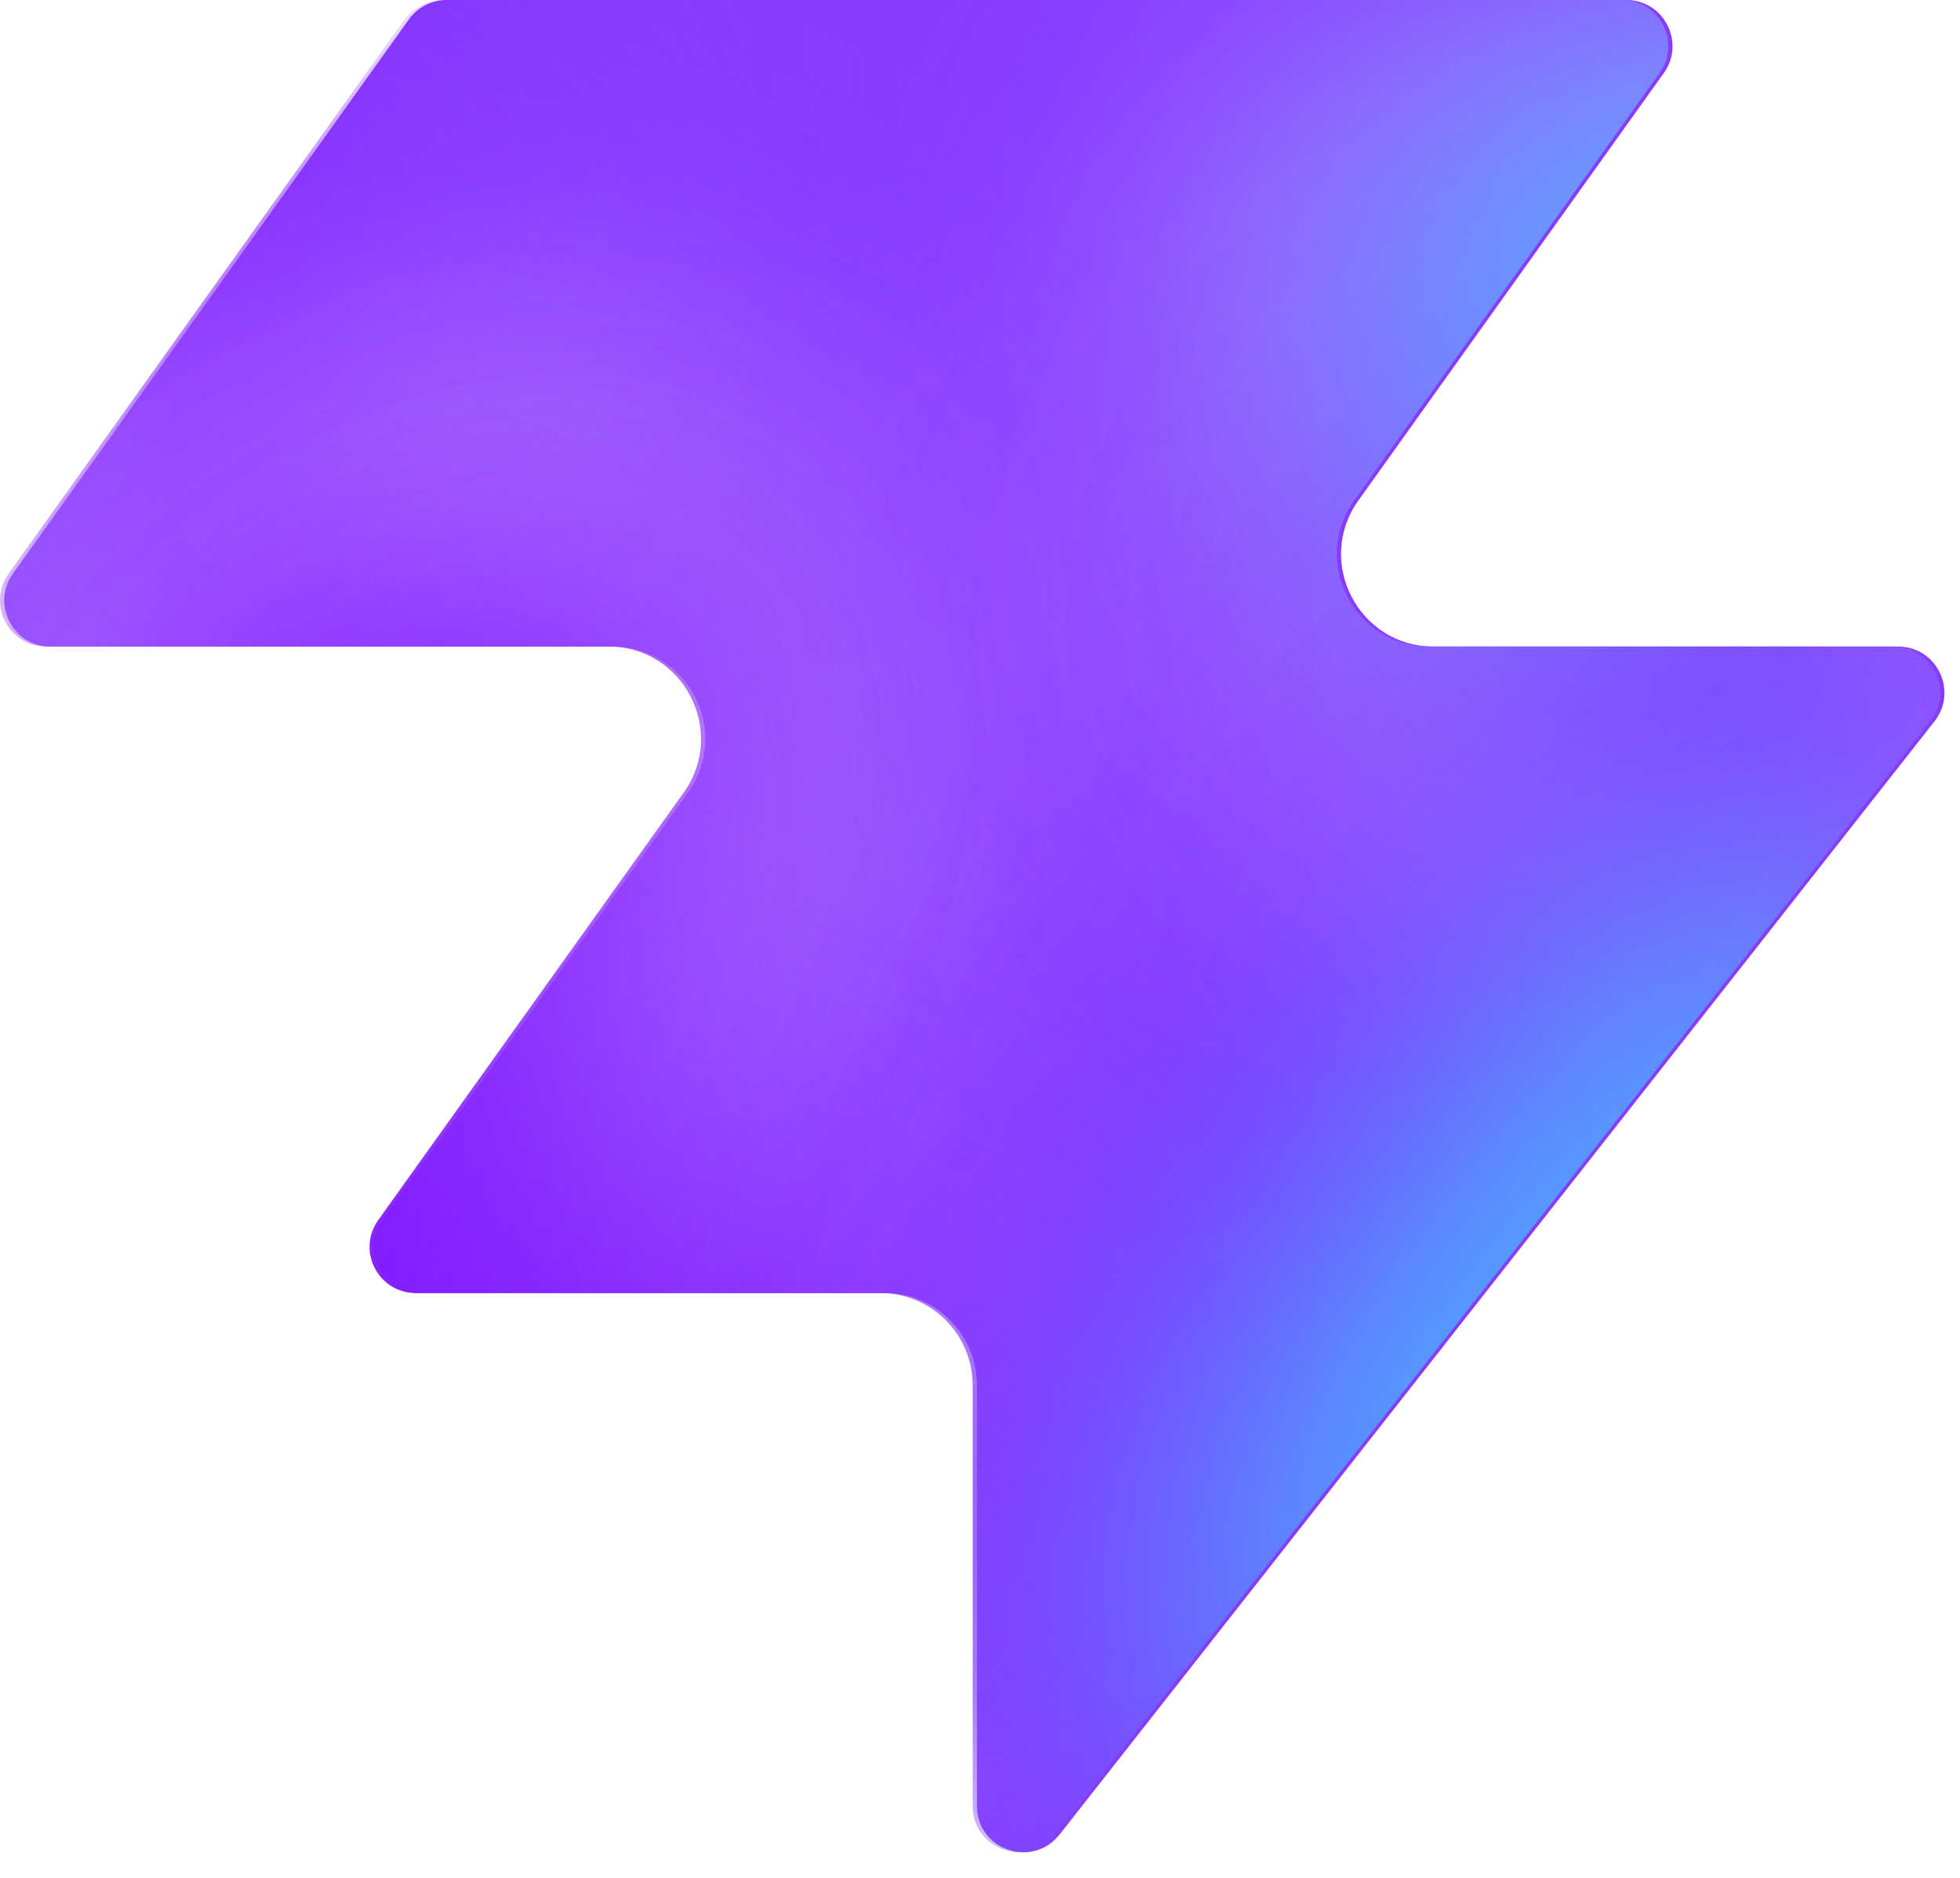
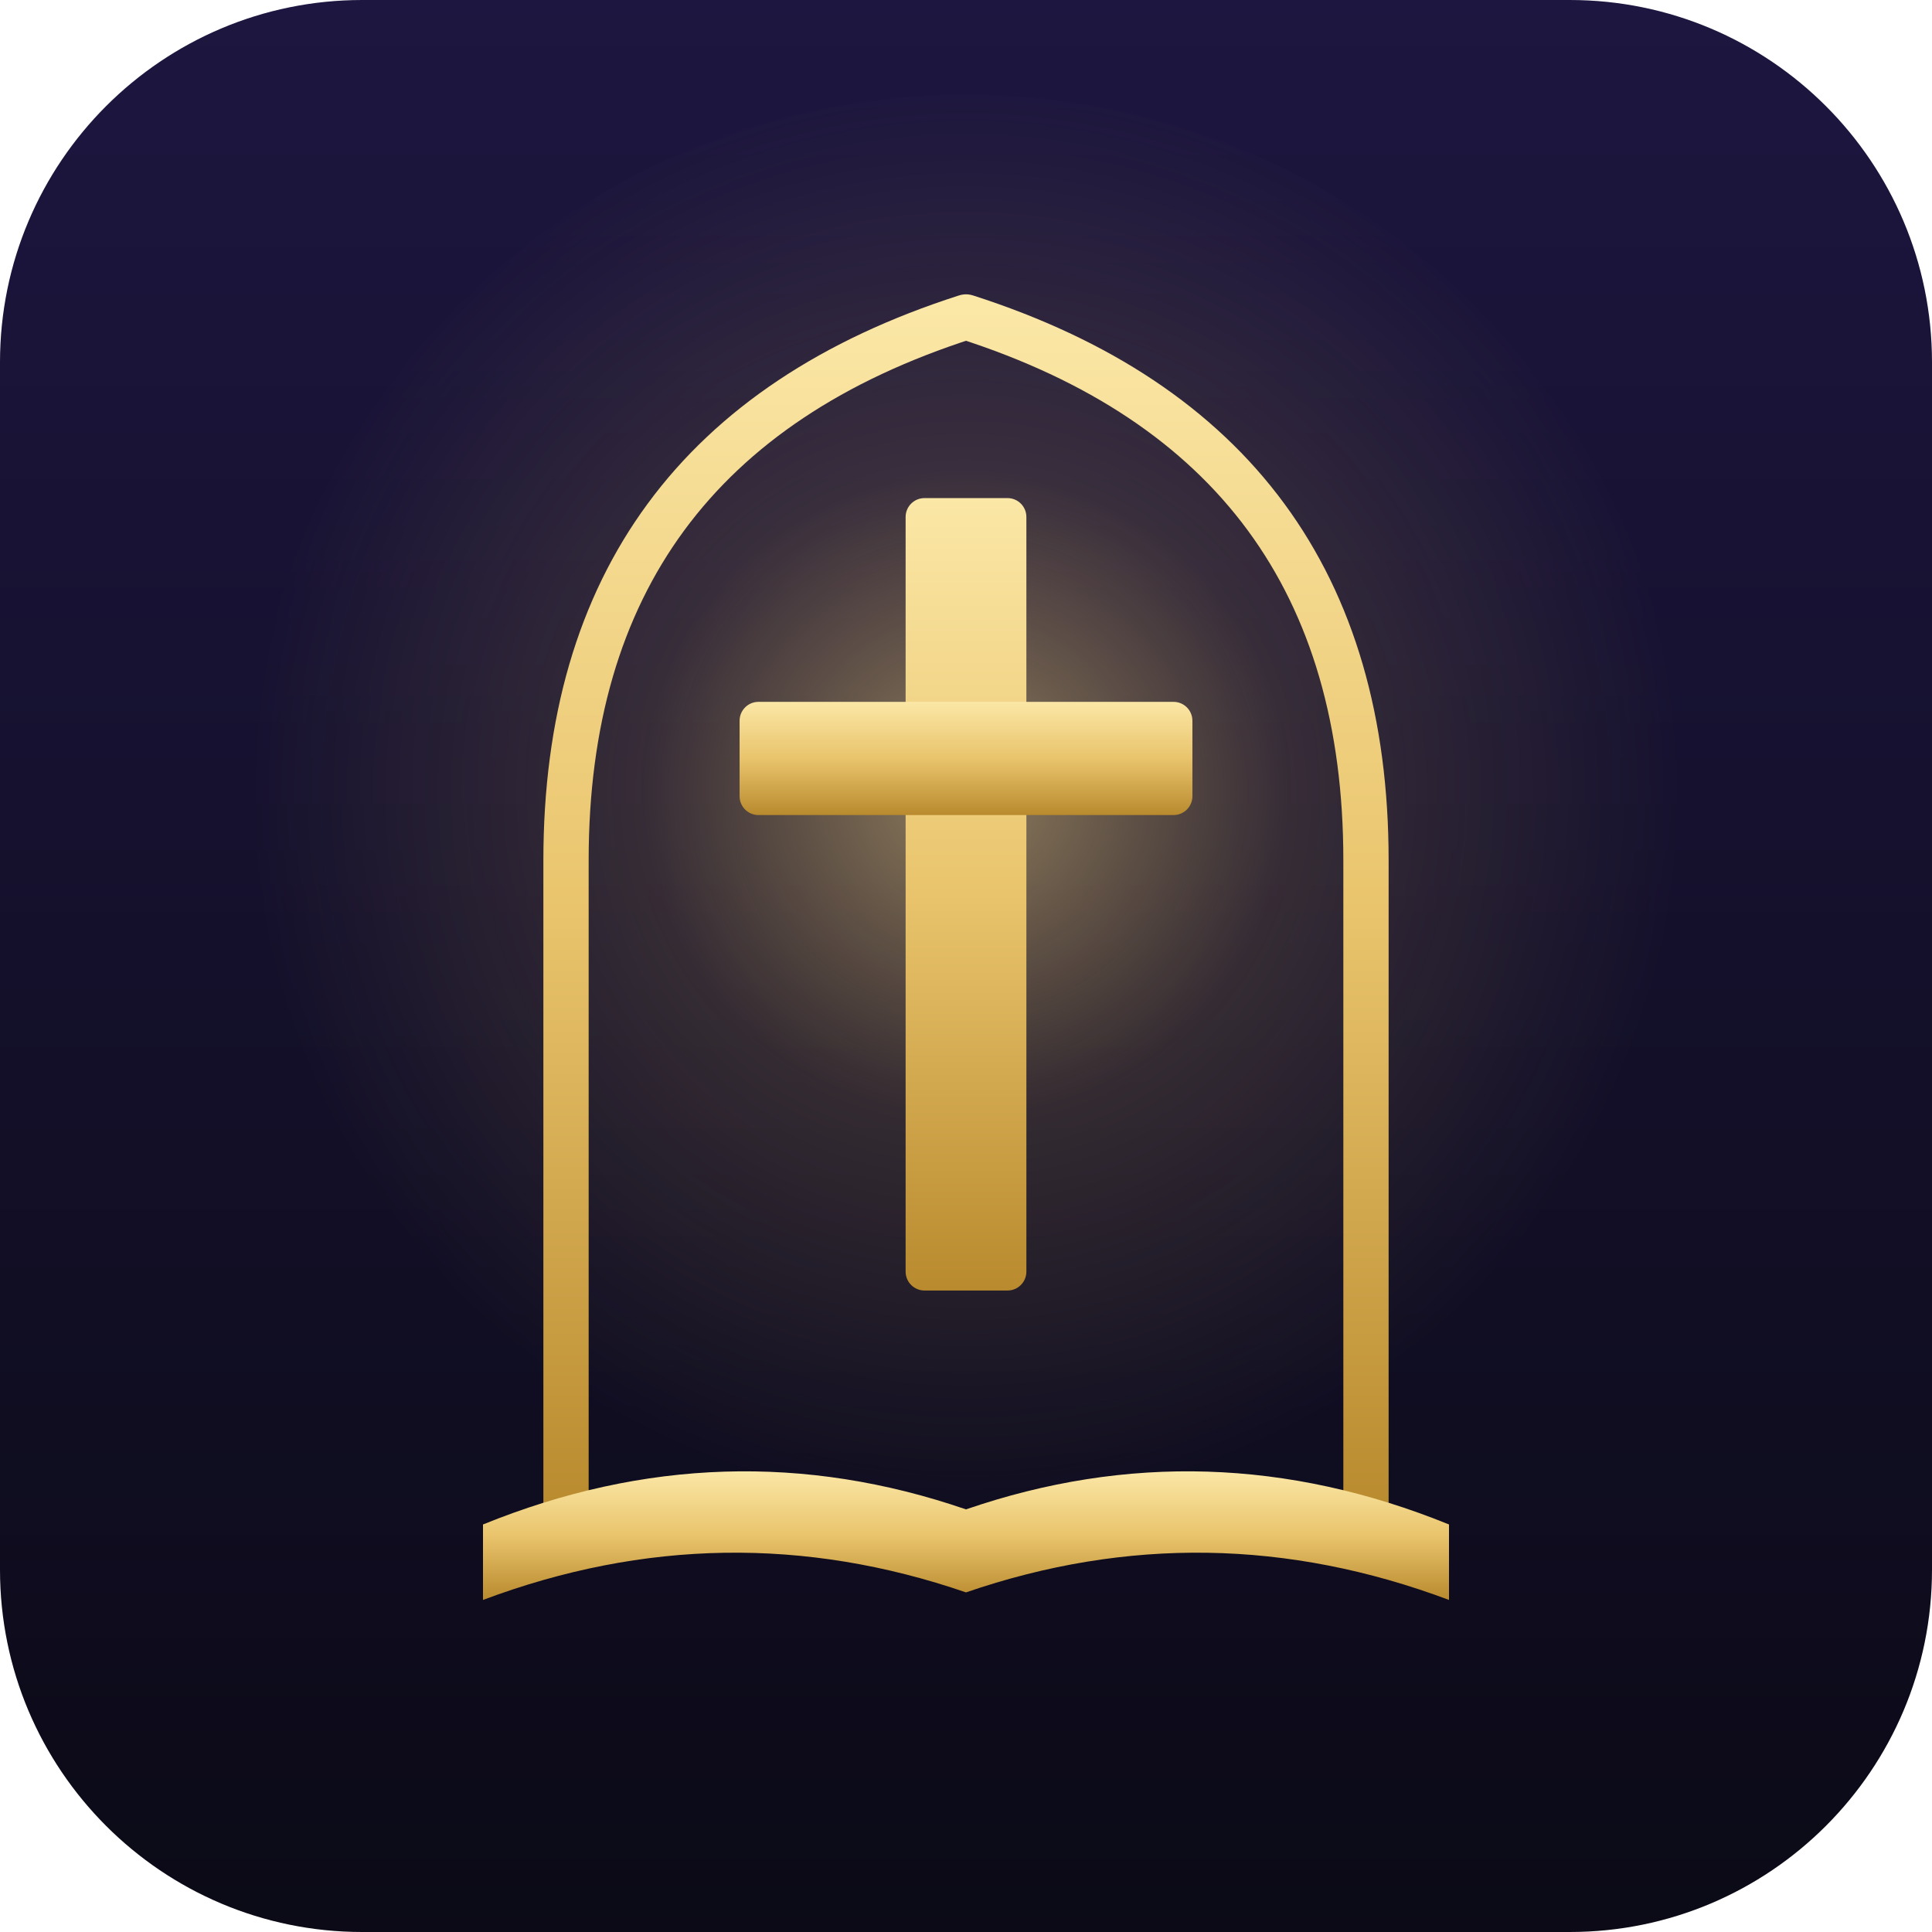
- <svg xmlns="http://www.w3.org/2000/svg" width="48" height="46" fill="none" viewBox="0 0 48 46">
-   <path fill="#863bff" d="M25.946 44.938c-.664.845-2.021.375-2.021-.698V33.937a2.26 2.26 0 0 0-2.262-2.262H10.287c-.92 0-1.456-1.04-.92-1.788l7.48-10.471c1.07-1.497 0-3.578-1.842-3.578H1.237c-.92 0-1.456-1.04-.92-1.788L10.013.474c.214-.297.556-.474.92-.474h28.894c.92 0 1.456 1.04.92 1.788l-7.48 10.471c-1.07 1.498 0 3.579 1.842 3.579h11.377c.943 0 1.473 1.088.89 1.83L25.947 44.94z" style="fill:#863bff;fill:color(display-p3 .525 .23 1);fill-opacity:1" />
-   <mask id="a" width="48" height="46" x="0" y="0" maskUnits="userSpaceOnUse" style="mask-type:alpha">
-     <path fill="#000" d="M25.842 44.938c-.664.844-2.021.375-2.021-.698V33.937a2.26 2.26 0 0 0-2.262-2.262H10.183c-.92 0-1.456-1.04-.92-1.788l7.48-10.471c1.07-1.498 0-3.579-1.842-3.579H1.133c-.92 0-1.456-1.04-.92-1.787L9.91.473c.214-.297.556-.474.92-.474h28.894c.92 0 1.456 1.04.92 1.788l-7.48 10.471c-1.07 1.498 0 3.578 1.842 3.578h11.377c.943 0 1.473 1.088.89 1.832L25.843 44.94z" style="fill:#000;fill-opacity:1" />
-   </mask>
-   <g mask="url(#a)">
-     <g filter="url(#b)">
-       <ellipse cx="5.508" cy="14.704" fill="#ede6ff" rx="5.508" ry="14.704" style="fill:#ede6ff;fill:color(display-p3 .927 .903 1);fill-opacity:1" transform="matrix(.00324 1 1 -.00324 -4.47 31.516)" />
-     </g>
-     <g filter="url(#c)">
-       <ellipse cx="10.399" cy="29.851" fill="#ede6ff" rx="10.399" ry="29.851" style="fill:#ede6ff;fill:color(display-p3 .927 .903 1);fill-opacity:1" transform="matrix(.00324 1 1 -.00324 -39.328 7.883)" />
-     </g>
-     <g filter="url(#d)">
-       <ellipse cx="5.508" cy="30.487" fill="#7e14ff" rx="5.508" ry="30.487" style="fill:#7e14ff;fill:color(display-p3 .492 .077 1);fill-opacity:1" transform="rotate(89.814 -25.913 -14.639)scale(1 -1)" />
-     </g>
-     <g filter="url(#e)">
-       <ellipse cx="5.508" cy="30.599" fill="#7e14ff" rx="5.508" ry="30.599" style="fill:#7e14ff;fill:color(display-p3 .492 .077 1);fill-opacity:1" transform="rotate(89.814 -32.644 -3.334)scale(1 -1)" />
-     </g>
-     <g filter="url(#f)">
-       <ellipse cx="5.508" cy="30.599" fill="#7e14ff" rx="5.508" ry="30.599" style="fill:#7e14ff;fill:color(display-p3 .492 .077 1);fill-opacity:1" transform="matrix(.00324 1 1 -.00324 -34.34 30.47)" />
-     </g>
-     <g filter="url(#g)">
-       <ellipse cx="14.072" cy="22.078" fill="#ede6ff" rx="14.072" ry="22.078" style="fill:#ede6ff;fill:color(display-p3 .927 .903 1);fill-opacity:1" transform="rotate(93.35 24.506 48.493)scale(-1 1)" />
-     </g>
-     <g filter="url(#h)">
-       <ellipse cx="3.47" cy="21.501" fill="#7e14ff" rx="3.47" ry="21.501" style="fill:#7e14ff;fill:color(display-p3 .492 .077 1);fill-opacity:1" transform="rotate(89.009 28.708 47.59)scale(-1 1)" />
-     </g>
-     <g filter="url(#i)">
-       <ellipse cx="3.47" cy="21.501" fill="#7e14ff" rx="3.47" ry="21.501" style="fill:#7e14ff;fill:color(display-p3 .492 .077 1);fill-opacity:1" transform="rotate(89.009 28.708 47.59)scale(-1 1)" />
-     </g>
-     <g filter="url(#j)">
-       <ellipse cx=".387" cy="8.972" fill="#7e14ff" rx="4.407" ry="29.108" style="fill:#7e14ff;fill:color(display-p3 .492 .077 1);fill-opacity:1" transform="rotate(39.51 .387 8.972)" />
-     </g>
-     <g filter="url(#k)">
-       <ellipse cx="47.523" cy="-6.092" fill="#7e14ff" rx="4.407" ry="29.108" style="fill:#7e14ff;fill:color(display-p3 .492 .077 1);fill-opacity:1" transform="rotate(37.892 47.523 -6.092)" />
-     </g>
-     <g filter="url(#l)">
-       <ellipse cx="41.412" cy="6.333" fill="#47bfff" rx="5.971" ry="9.665" style="fill:#47bfff;fill:color(display-p3 .28 .748 1);fill-opacity:1" transform="rotate(37.892 41.412 6.333)" />
-     </g>
-     <g filter="url(#m)">
-       <ellipse cx="-1.879" cy="38.332" fill="#7e14ff" rx="4.407" ry="29.108" style="fill:#7e14ff;fill:color(display-p3 .492 .077 1);fill-opacity:1" transform="rotate(37.892 -1.88 38.332)" />
-     </g>
-     <g filter="url(#n)">
-       <ellipse cx="-1.879" cy="38.332" fill="#7e14ff" rx="4.407" ry="29.108" style="fill:#7e14ff;fill:color(display-p3 .492 .077 1);fill-opacity:1" transform="rotate(37.892 -1.88 38.332)" />
-     </g>
-     <g filter="url(#o)">
-       <ellipse cx="35.651" cy="29.907" fill="#7e14ff" rx="4.407" ry="29.108" style="fill:#7e14ff;fill:color(display-p3 .492 .077 1);fill-opacity:1" transform="rotate(37.892 35.651 29.907)" />
-     </g>
-     <g filter="url(#p)">
-       <ellipse cx="38.418" cy="32.4" fill="#47bfff" rx="5.971" ry="15.297" style="fill:#47bfff;fill:color(display-p3 .28 .748 1);fill-opacity:1" transform="rotate(37.892 38.418 32.4)" />
-     </g>
+ <svg xmlns="http://www.w3.org/2000/svg" viewBox="0 0 512 512" width="512" height="512">
+   <defs>
+     <linearGradient id="bg" x1="0" y1="0" x2="0" y2="1">
+       <stop offset="0" stop-color="#1d1640" />
+       <stop offset="1" stop-color="#0b0a16" />
+     </linearGradient>
+     <radialGradient id="halo" cx="256" cy="210" r="190" gradientUnits="userSpaceOnUse">
+       <stop offset="0" stop-color="#f3d584" stop-opacity=".55" />
+       <stop offset=".45" stop-color="#e2bd62" stop-opacity=".16" />
+       <stop offset="1" stop-color="#e2bd62" stop-opacity="0" />
+     </radialGradient>
+     <linearGradient id="gold" x1="0" y1="0" x2="0" y2="1">
+       <stop offset="0" stop-color="#fbe7a6" />
+       <stop offset=".5" stop-color="#e9c46c" />
+       <stop offset="1" stop-color="#b98a2e" />
+     </linearGradient>
+   </defs>
+   <g id="bgl">
+     <rect width="512" height="512" rx="96" fill="url(#bg)" />
  </g>
-   <defs>
-     <filter id="b" width="60.045" height="41.654" x="-19.77" y="16.149" color-interpolation-filters="sRGB" filterUnits="userSpaceOnUse">
-       <feFlood flood-opacity="0" result="BackgroundImageFix" />
-       <feBlend in="SourceGraphic" in2="BackgroundImageFix" result="shape" />
-       <feGaussianBlur result="effect1_foregroundBlur_2002_17158" stdDeviation="7.659" />
-     </filter>
-     <filter id="c" width="90.34" height="51.437" x="-54.613" y="-7.533" color-interpolation-filters="sRGB" filterUnits="userSpaceOnUse">
-       <feFlood flood-opacity="0" result="BackgroundImageFix" />
-       <feBlend in="SourceGraphic" in2="BackgroundImageFix" result="shape" />
-       <feGaussianBlur result="effect1_foregroundBlur_2002_17158" stdDeviation="7.659" />
-     </filter>
-     <filter id="d" width="79.355" height="29.4" x="-49.64" y="2.03" color-interpolation-filters="sRGB" filterUnits="userSpaceOnUse">
-       <feFlood flood-opacity="0" result="BackgroundImageFix" />
-       <feBlend in="SourceGraphic" in2="BackgroundImageFix" result="shape" />
-       <feGaussianBlur result="effect1_foregroundBlur_2002_17158" stdDeviation="4.596" />
-     </filter>
-     <filter id="e" width="79.579" height="29.4" x="-45.045" y="20.029" color-interpolation-filters="sRGB" filterUnits="userSpaceOnUse">
-       <feFlood flood-opacity="0" result="BackgroundImageFix" />
-       <feBlend in="SourceGraphic" in2="BackgroundImageFix" result="shape" />
-       <feGaussianBlur result="effect1_foregroundBlur_2002_17158" stdDeviation="4.596" />
-     </filter>
-     <filter id="f" width="79.579" height="29.4" x="-43.513" y="21.178" color-interpolation-filters="sRGB" filterUnits="userSpaceOnUse">
-       <feFlood flood-opacity="0" result="BackgroundImageFix" />
-       <feBlend in="SourceGraphic" in2="BackgroundImageFix" result="shape" />
-       <feGaussianBlur result="effect1_foregroundBlur_2002_17158" stdDeviation="4.596" />
-     </filter>
-     <filter id="g" width="74.749" height="58.852" x="15.756" y="-17.901" color-interpolation-filters="sRGB" filterUnits="userSpaceOnUse">
-       <feFlood flood-opacity="0" result="BackgroundImageFix" />
-       <feBlend in="SourceGraphic" in2="BackgroundImageFix" result="shape" />
-       <feGaussianBlur result="effect1_foregroundBlur_2002_17158" stdDeviation="7.659" />
-     </filter>
-     <filter id="h" width="61.377" height="25.362" x="23.548" y="2.284" color-interpolation-filters="sRGB" filterUnits="userSpaceOnUse">
-       <feFlood flood-opacity="0" result="BackgroundImageFix" />
-       <feBlend in="SourceGraphic" in2="BackgroundImageFix" result="shape" />
-       <feGaussianBlur result="effect1_foregroundBlur_2002_17158" stdDeviation="4.596" />
-     </filter>
-     <filter id="i" width="61.377" height="25.362" x="23.548" y="2.284" color-interpolation-filters="sRGB" filterUnits="userSpaceOnUse">
-       <feFlood flood-opacity="0" result="BackgroundImageFix" />
-       <feBlend in="SourceGraphic" in2="BackgroundImageFix" result="shape" />
-       <feGaussianBlur result="effect1_foregroundBlur_2002_17158" stdDeviation="4.596" />
-     </filter>
-     <filter id="j" width="56.045" height="63.649" x="-27.636" y="-22.853" color-interpolation-filters="sRGB" filterUnits="userSpaceOnUse">
-       <feFlood flood-opacity="0" result="BackgroundImageFix" />
-       <feBlend in="SourceGraphic" in2="BackgroundImageFix" result="shape" />
-       <feGaussianBlur result="effect1_foregroundBlur_2002_17158" stdDeviation="4.596" />
-     </filter>
-     <filter id="k" width="54.814" height="64.646" x="20.116" y="-38.415" color-interpolation-filters="sRGB" filterUnits="userSpaceOnUse">
-       <feFlood flood-opacity="0" result="BackgroundImageFix" />
-       <feBlend in="SourceGraphic" in2="BackgroundImageFix" result="shape" />
-       <feGaussianBlur result="effect1_foregroundBlur_2002_17158" stdDeviation="4.596" />
-     </filter>
-     <filter id="l" width="33.541" height="35.313" x="24.641" y="-11.323" color-interpolation-filters="sRGB" filterUnits="userSpaceOnUse">
-       <feFlood flood-opacity="0" result="BackgroundImageFix" />
-       <feBlend in="SourceGraphic" in2="BackgroundImageFix" result="shape" />
-       <feGaussianBlur result="effect1_foregroundBlur_2002_17158" stdDeviation="4.596" />
-     </filter>
-     <filter id="m" width="54.814" height="64.646" x="-29.286" y="6.009" color-interpolation-filters="sRGB" filterUnits="userSpaceOnUse">
-       <feFlood flood-opacity="0" result="BackgroundImageFix" />
-       <feBlend in="SourceGraphic" in2="BackgroundImageFix" result="shape" />
-       <feGaussianBlur result="effect1_foregroundBlur_2002_17158" stdDeviation="4.596" />
-     </filter>
-     <filter id="n" width="54.814" height="64.646" x="-29.286" y="6.009" color-interpolation-filters="sRGB" filterUnits="userSpaceOnUse">
-       <feFlood flood-opacity="0" result="BackgroundImageFix" />
-       <feBlend in="SourceGraphic" in2="BackgroundImageFix" result="shape" />
-       <feGaussianBlur result="effect1_foregroundBlur_2002_17158" stdDeviation="4.596" />
-     </filter>
-     <filter id="o" width="54.814" height="64.646" x="8.244" y="-2.416" color-interpolation-filters="sRGB" filterUnits="userSpaceOnUse">
-       <feFlood flood-opacity="0" result="BackgroundImageFix" />
-       <feBlend in="SourceGraphic" in2="BackgroundImageFix" result="shape" />
-       <feGaussianBlur result="effect1_foregroundBlur_2002_17158" stdDeviation="4.596" />
-     </filter>
-     <filter id="p" width="39.409" height="43.623" x="18.713" y="10.588" color-interpolation-filters="sRGB" filterUnits="userSpaceOnUse">
-       <feFlood flood-opacity="0" result="BackgroundImageFix" />
-       <feBlend in="SourceGraphic" in2="BackgroundImageFix" result="shape" />
-       <feGaussianBlur result="effect1_foregroundBlur_2002_17158" stdDeviation="4.596" />
-     </filter>
-   </defs>
+   <g id="fg">
+     <circle cx="256" cy="215" r="190" fill="url(#halo)" />
+     <path d="M150 400 V228 Q150 118 256 84 Q362 118 362 228 V400" fill="none" stroke="url(#gold)" stroke-width="12" stroke-linecap="round" stroke-linejoin="round" />
+     <rect x="240" y="132" width="32" height="210" rx="5" fill="url(#gold)" />
+     <rect x="196" y="186" width="120" height="30" rx="5" fill="url(#gold)" />
+     <path d="M128 404 Q192 378 256 400 Q320 378 384 404 V424 Q320 400 256 422 Q192 400 128 424 Z" fill="url(#gold)" />
+   </g>
</svg>
